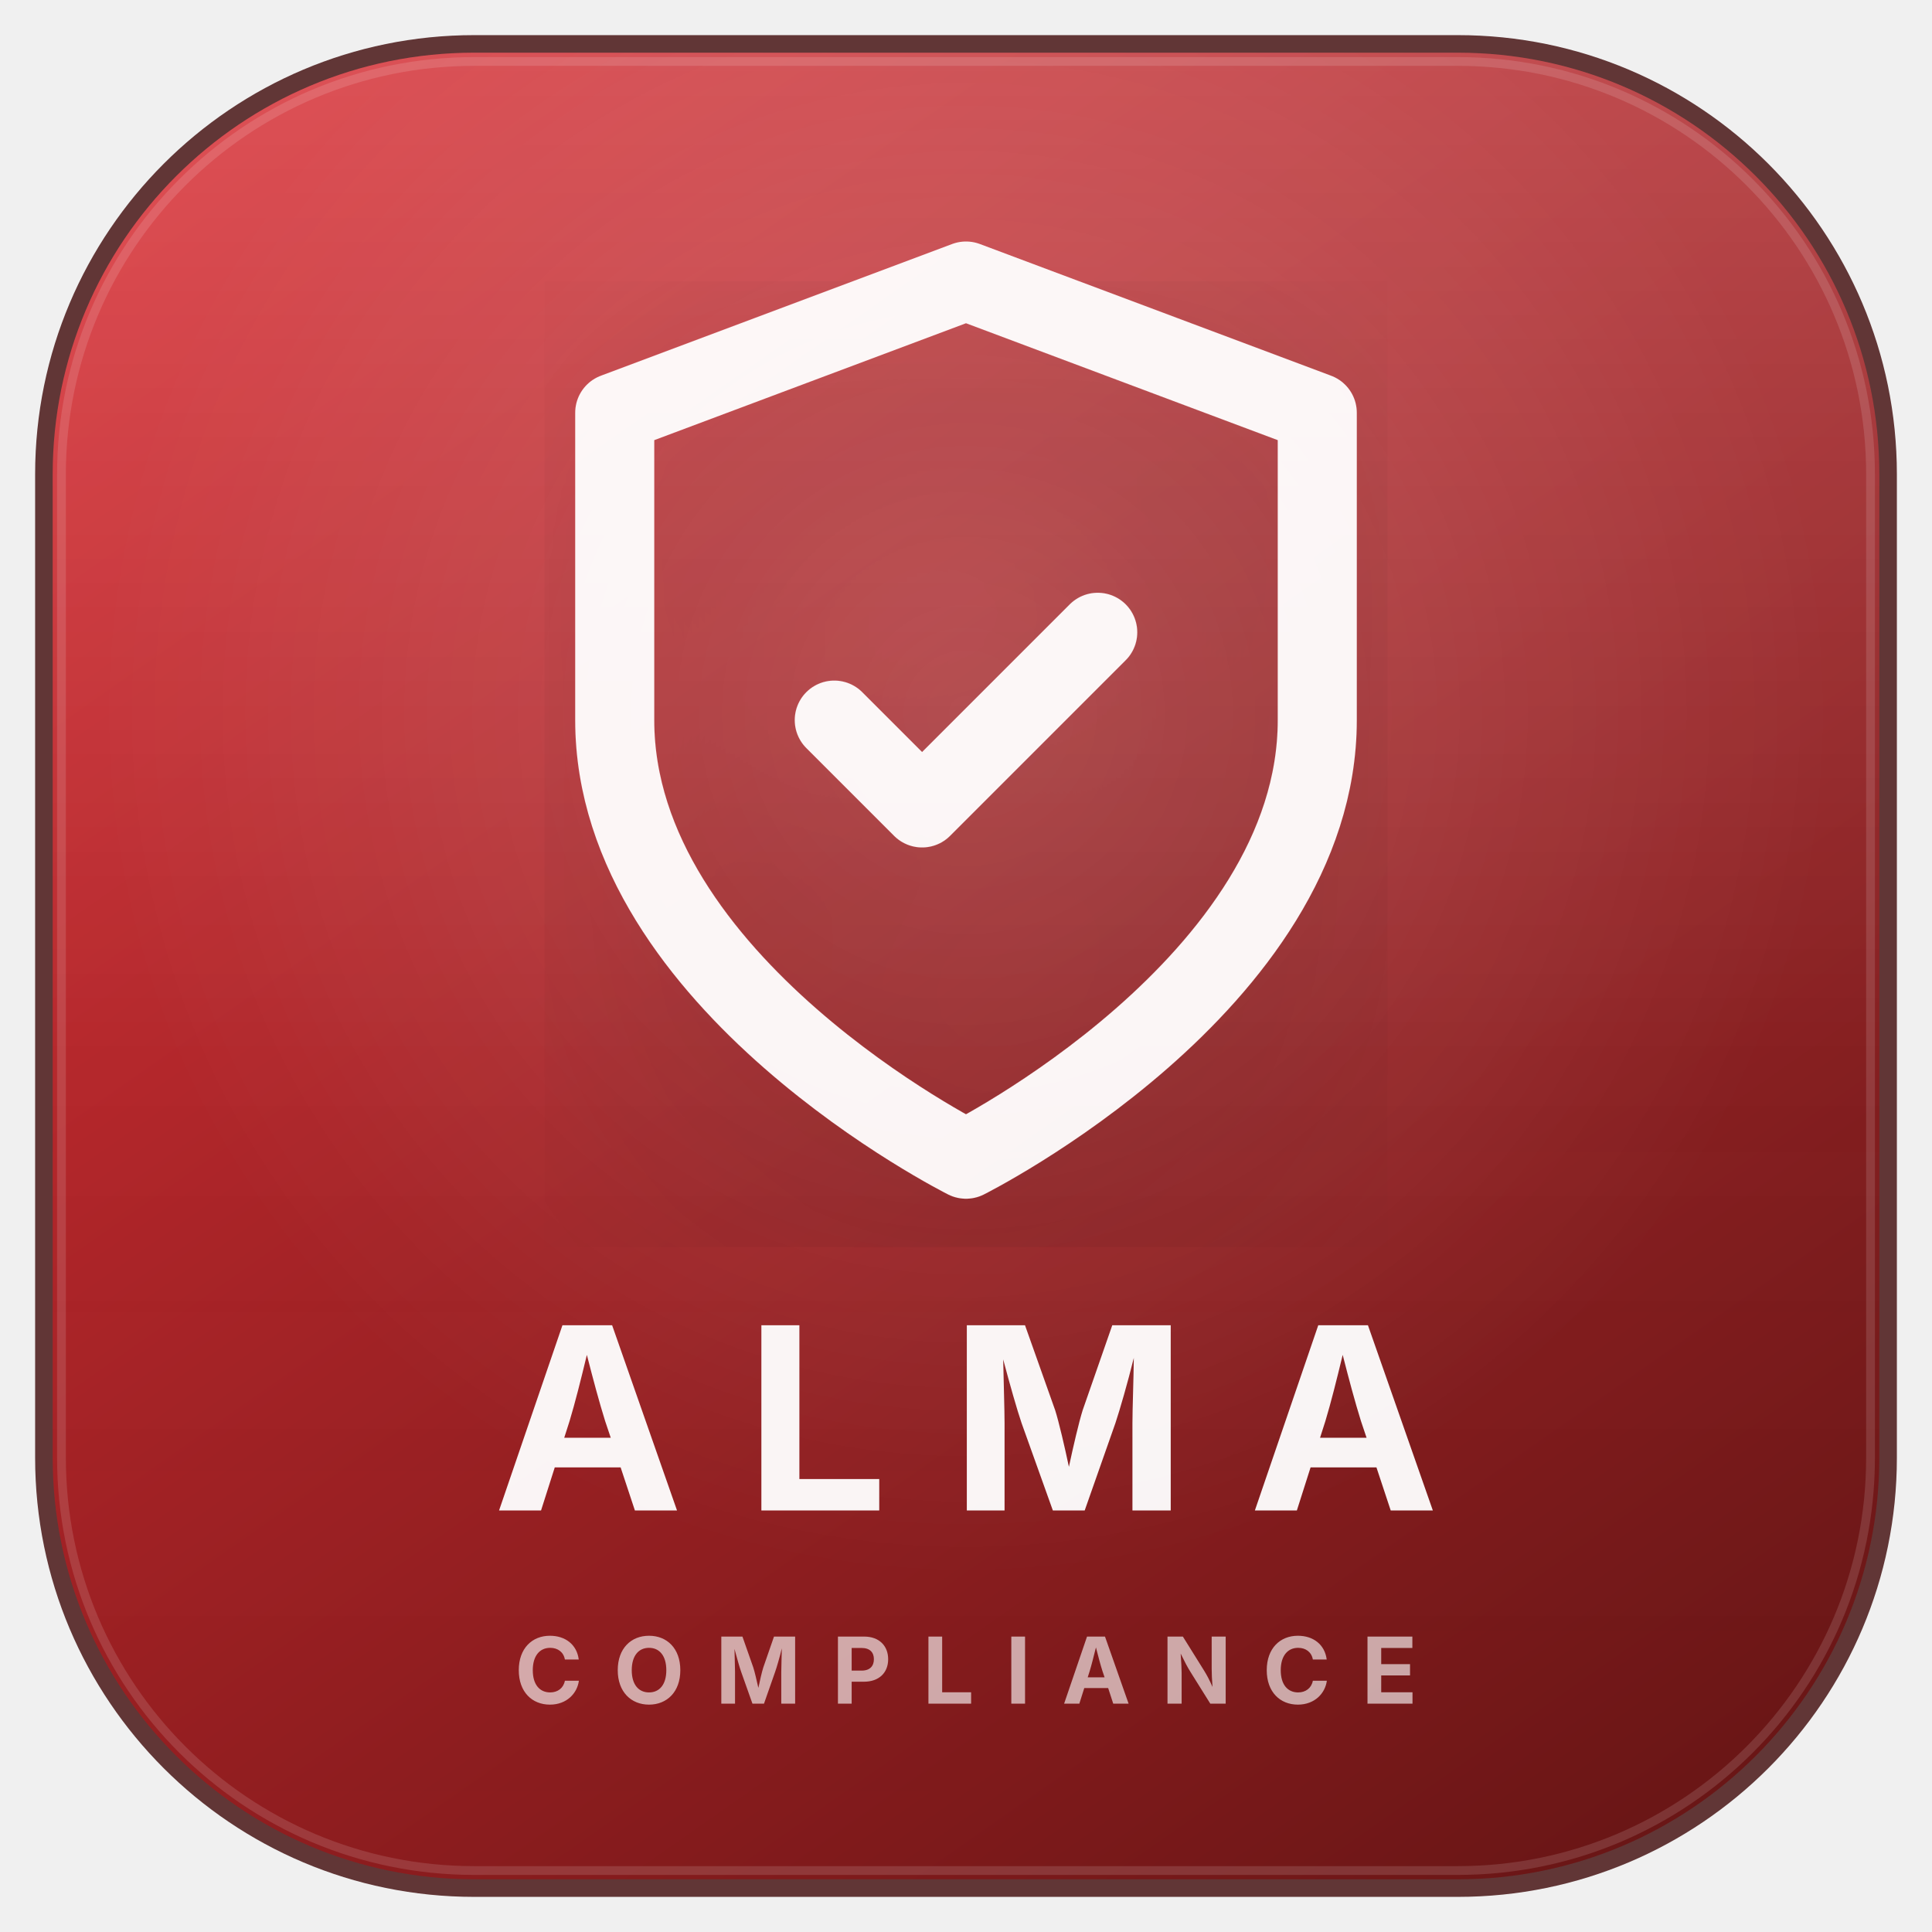
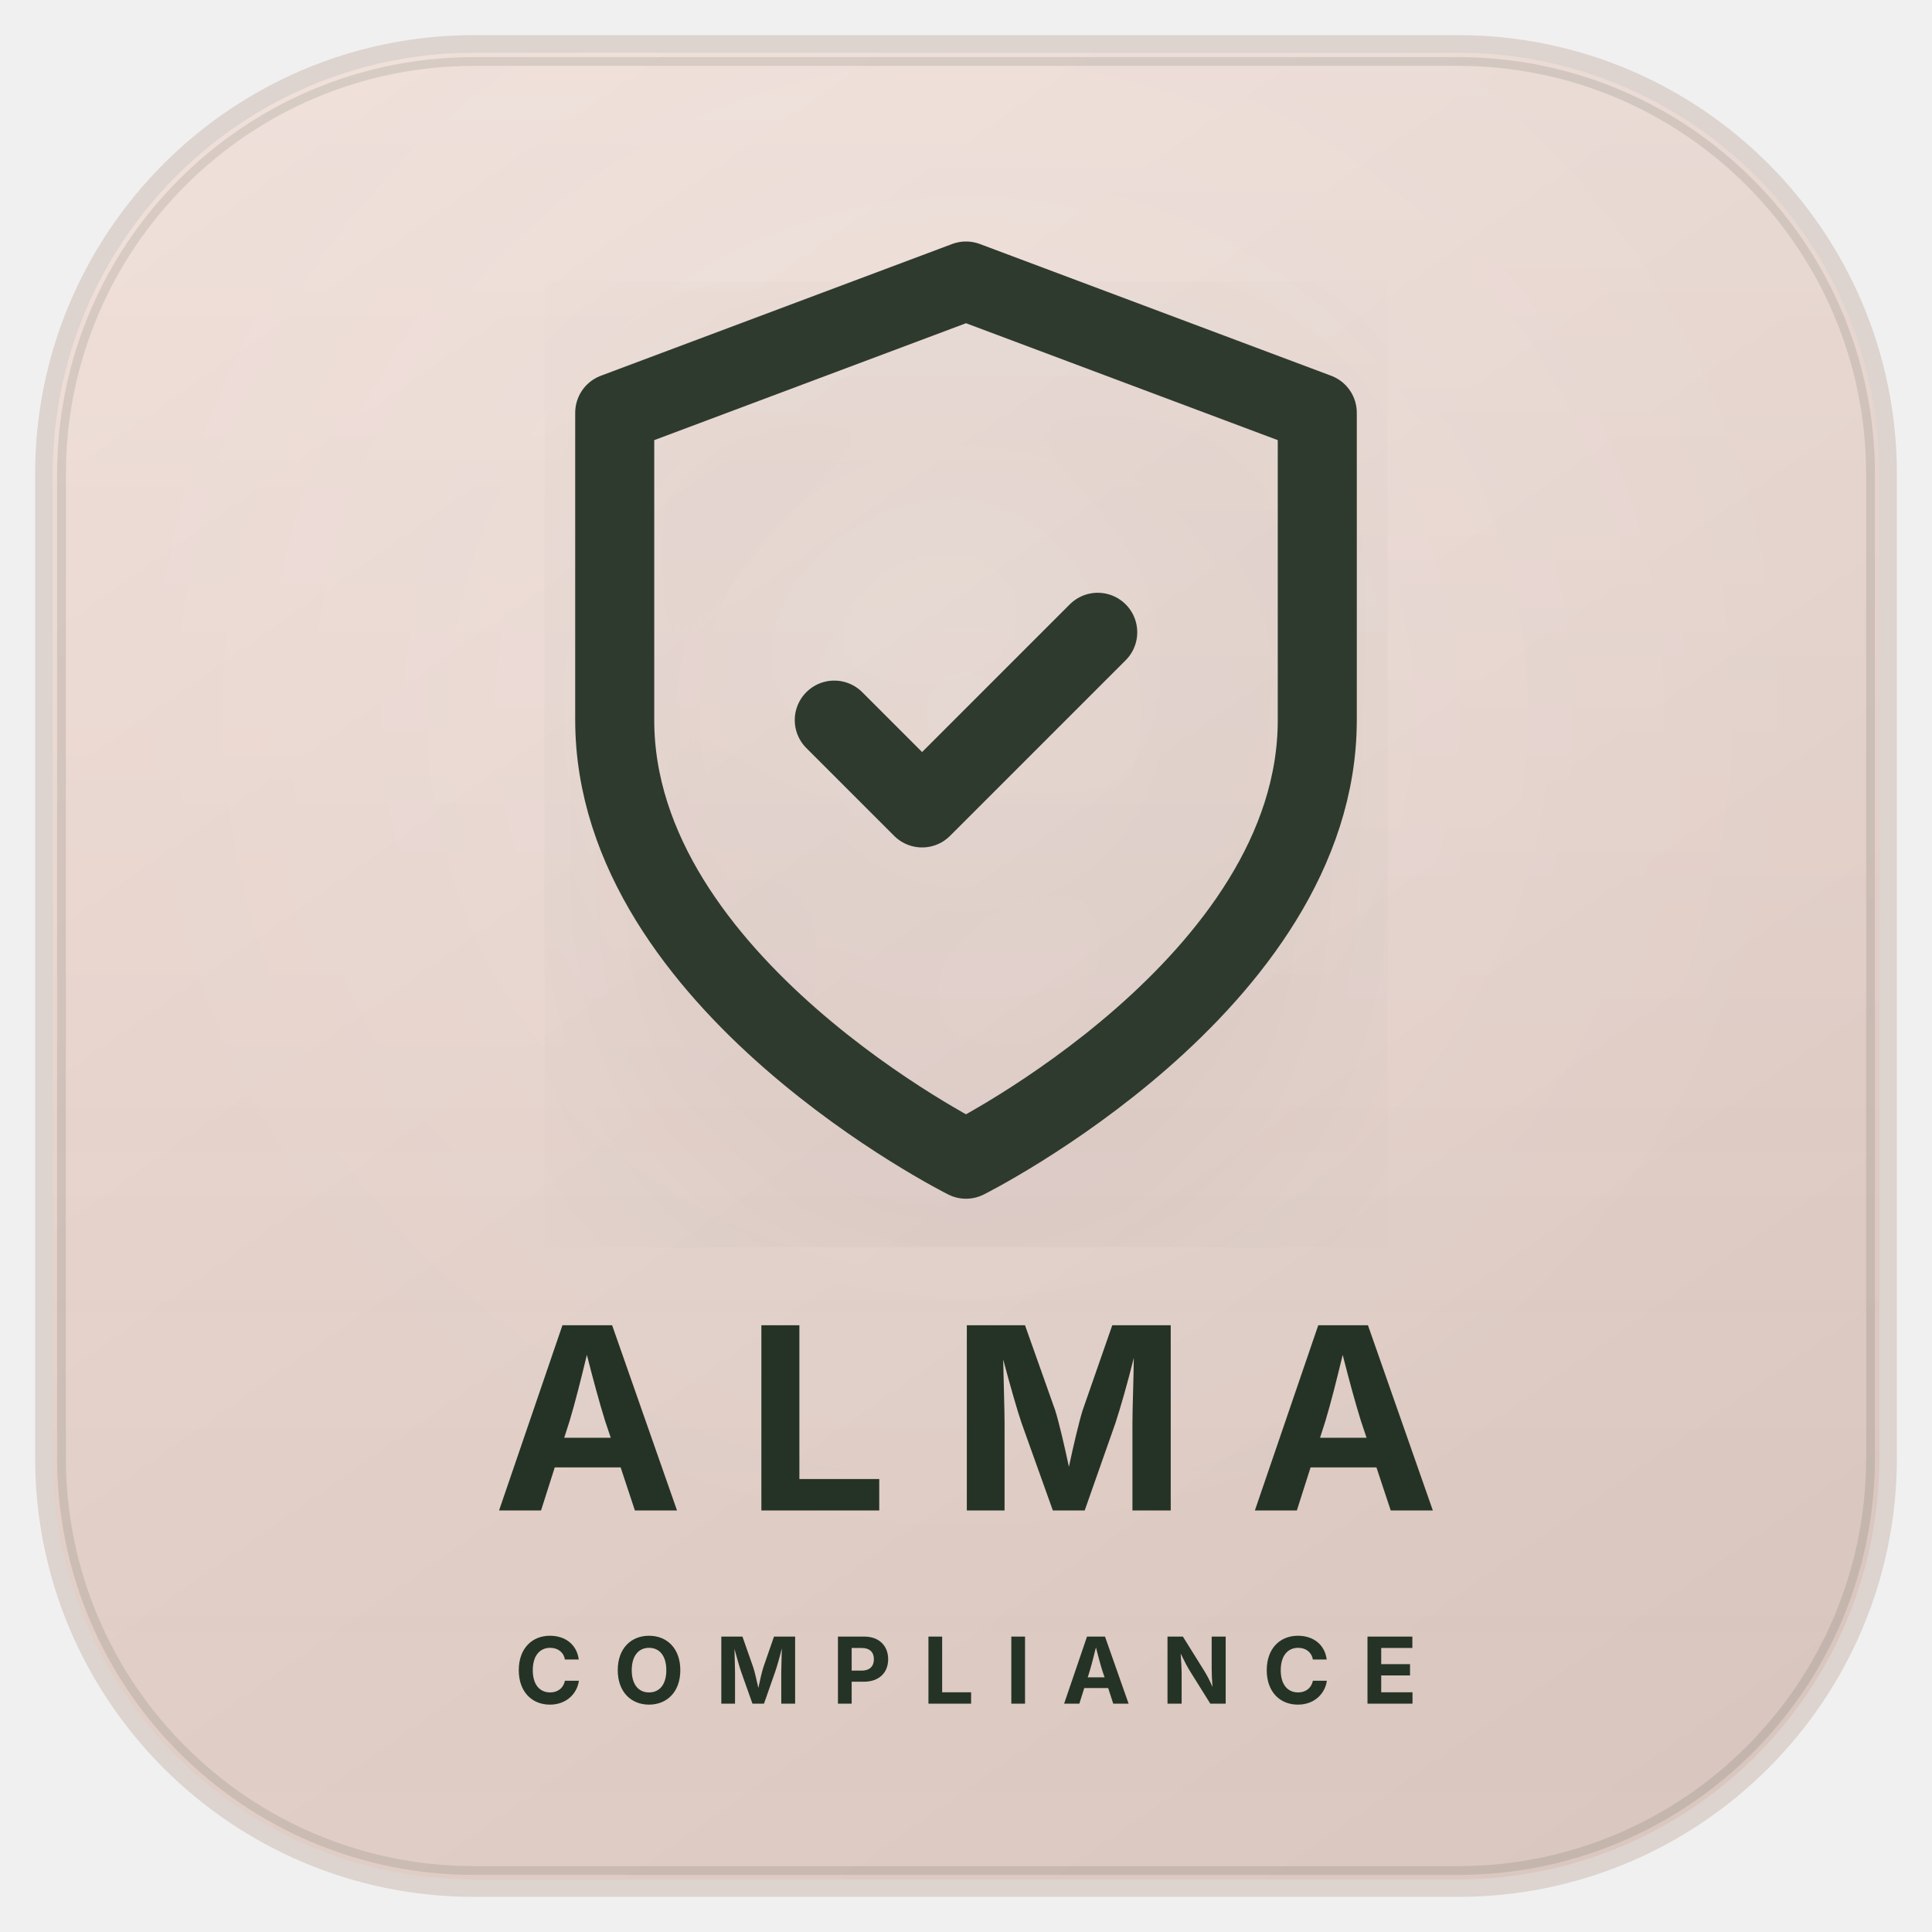
<svg xmlns="http://www.w3.org/2000/svg" viewBox="0 0 220 220" width="1024" height="1024">
  <defs>
    <linearGradient id="g_compliance" x1="15%" y1="0%" x2="85%" y2="100%">
-       <stop offset="0%" stop-color="#D42A30" />
-       <stop offset="100%" stop-color="#6A1616" />
+       <stop offset="0%" stop-color="#ECD9D2" />
+       <stop offset="100%" stop-color="#DAC7C0" />
    </linearGradient>
    <radialGradient id="rg_compliance" cx="50%" cy="36%" r="48%">
      <stop offset="0%" stop-color="rgba(255,255,255,0.15)" />
      <stop offset="100%" stop-color="rgba(255,255,255,0)" />
    </radialGradient>
    <linearGradient id="sh_compliance" x1="0" y1="0" x2="0" y2="1">
      <stop offset="0%" stop-color="rgba(255,255,255,0.18)" />
      <stop offset="55%" stop-color="rgba(255,255,255,0.02)" />
      <stop offset="100%" stop-color="rgba(0,0,0,0)" />
    </linearGradient>
    <filter id="f_compliance">
-       <feDropShadow dx="0" dy="2" stdDeviation="3" flood-color="#000" flood-opacity="0.26" />
+       <feDropShadow dx="0" dy="2" stdDeviation="3" flood-color="#253326" flood-opacity="0.12" />
    </filter>
  </defs>
-   <rect x="4" y="4" width="212" height="212" rx="50" fill="#3D0808" opacity="0.8" />
+   <rect x="4" y="4" width="212" height="212" rx="50" fill="#C9B6AE" opacity="0.5" />
  <rect x="6" y="6" width="208" height="208" rx="48" fill="url(#g_compliance)" />
  <rect x="6" y="6" width="208" height="208" rx="48" fill="url(#rg_compliance)" />
  <rect x="6" y="6" width="208" height="208" rx="48" fill="url(#sh_compliance)" />
-   <rect x="7" y="7" width="206" height="206" rx="47" fill="none" stroke="rgba(255,255,255,0.13)" stroke-width="1" />
-   <g transform="translate(50 22) scale(5.0)" fill="none" stroke="white" stroke-width="1.8" stroke-linecap="round" stroke-linejoin="round" opacity="0.95" filter="url(#f_compliance)">
+   <rect x="7" y="7" width="206" height="206" rx="47" fill="none" stroke="rgba(37, 51, 38, 0.12)" stroke-width="1" />
+   <g transform="translate(50 22) scale(5.0)" fill="none" stroke="#253326" stroke-width="1.8" stroke-linecap="round" stroke-linejoin="round" opacity="0.95" filter="url(#f_compliance)">
    <path d="M12 22s8-4 8-10V5l-8-3-8 3v7c0 6 8 10 8 10z" />
    <polyline points="9 12 11 14 15 10" />
  </g>
-   <text x="110" y="172" text-anchor="middle" fill="rgba(255,255,255,0.95)" font-family="Inter,-apple-system,Helvetica Neue,Arial,sans-serif" font-size="29" font-weight="700" letter-spacing="7">ALMA</text>
-   <text x="110" y="194" text-anchor="middle" fill="rgba(255,255,255,0.62)" font-family="Inter,-apple-system,Helvetica Neue,Arial,sans-serif" font-size="10.5" font-weight="700" letter-spacing="3.5">COMPLIANCE</text>
+   <text x="110" y="172" text-anchor="middle" fill="#253326" font-family="Inter,-apple-system,Helvetica Neue,Arial,sans-serif" font-size="29" font-weight="700" letter-spacing="7">ALMA</text>
+   <text x="110" y="194" text-anchor="middle" fill="#253326" font-family="Inter,-apple-system,Helvetica Neue,Arial,sans-serif" font-size="10.5" font-weight="700" letter-spacing="3.5">COMPLIANCE</text>
</svg>
